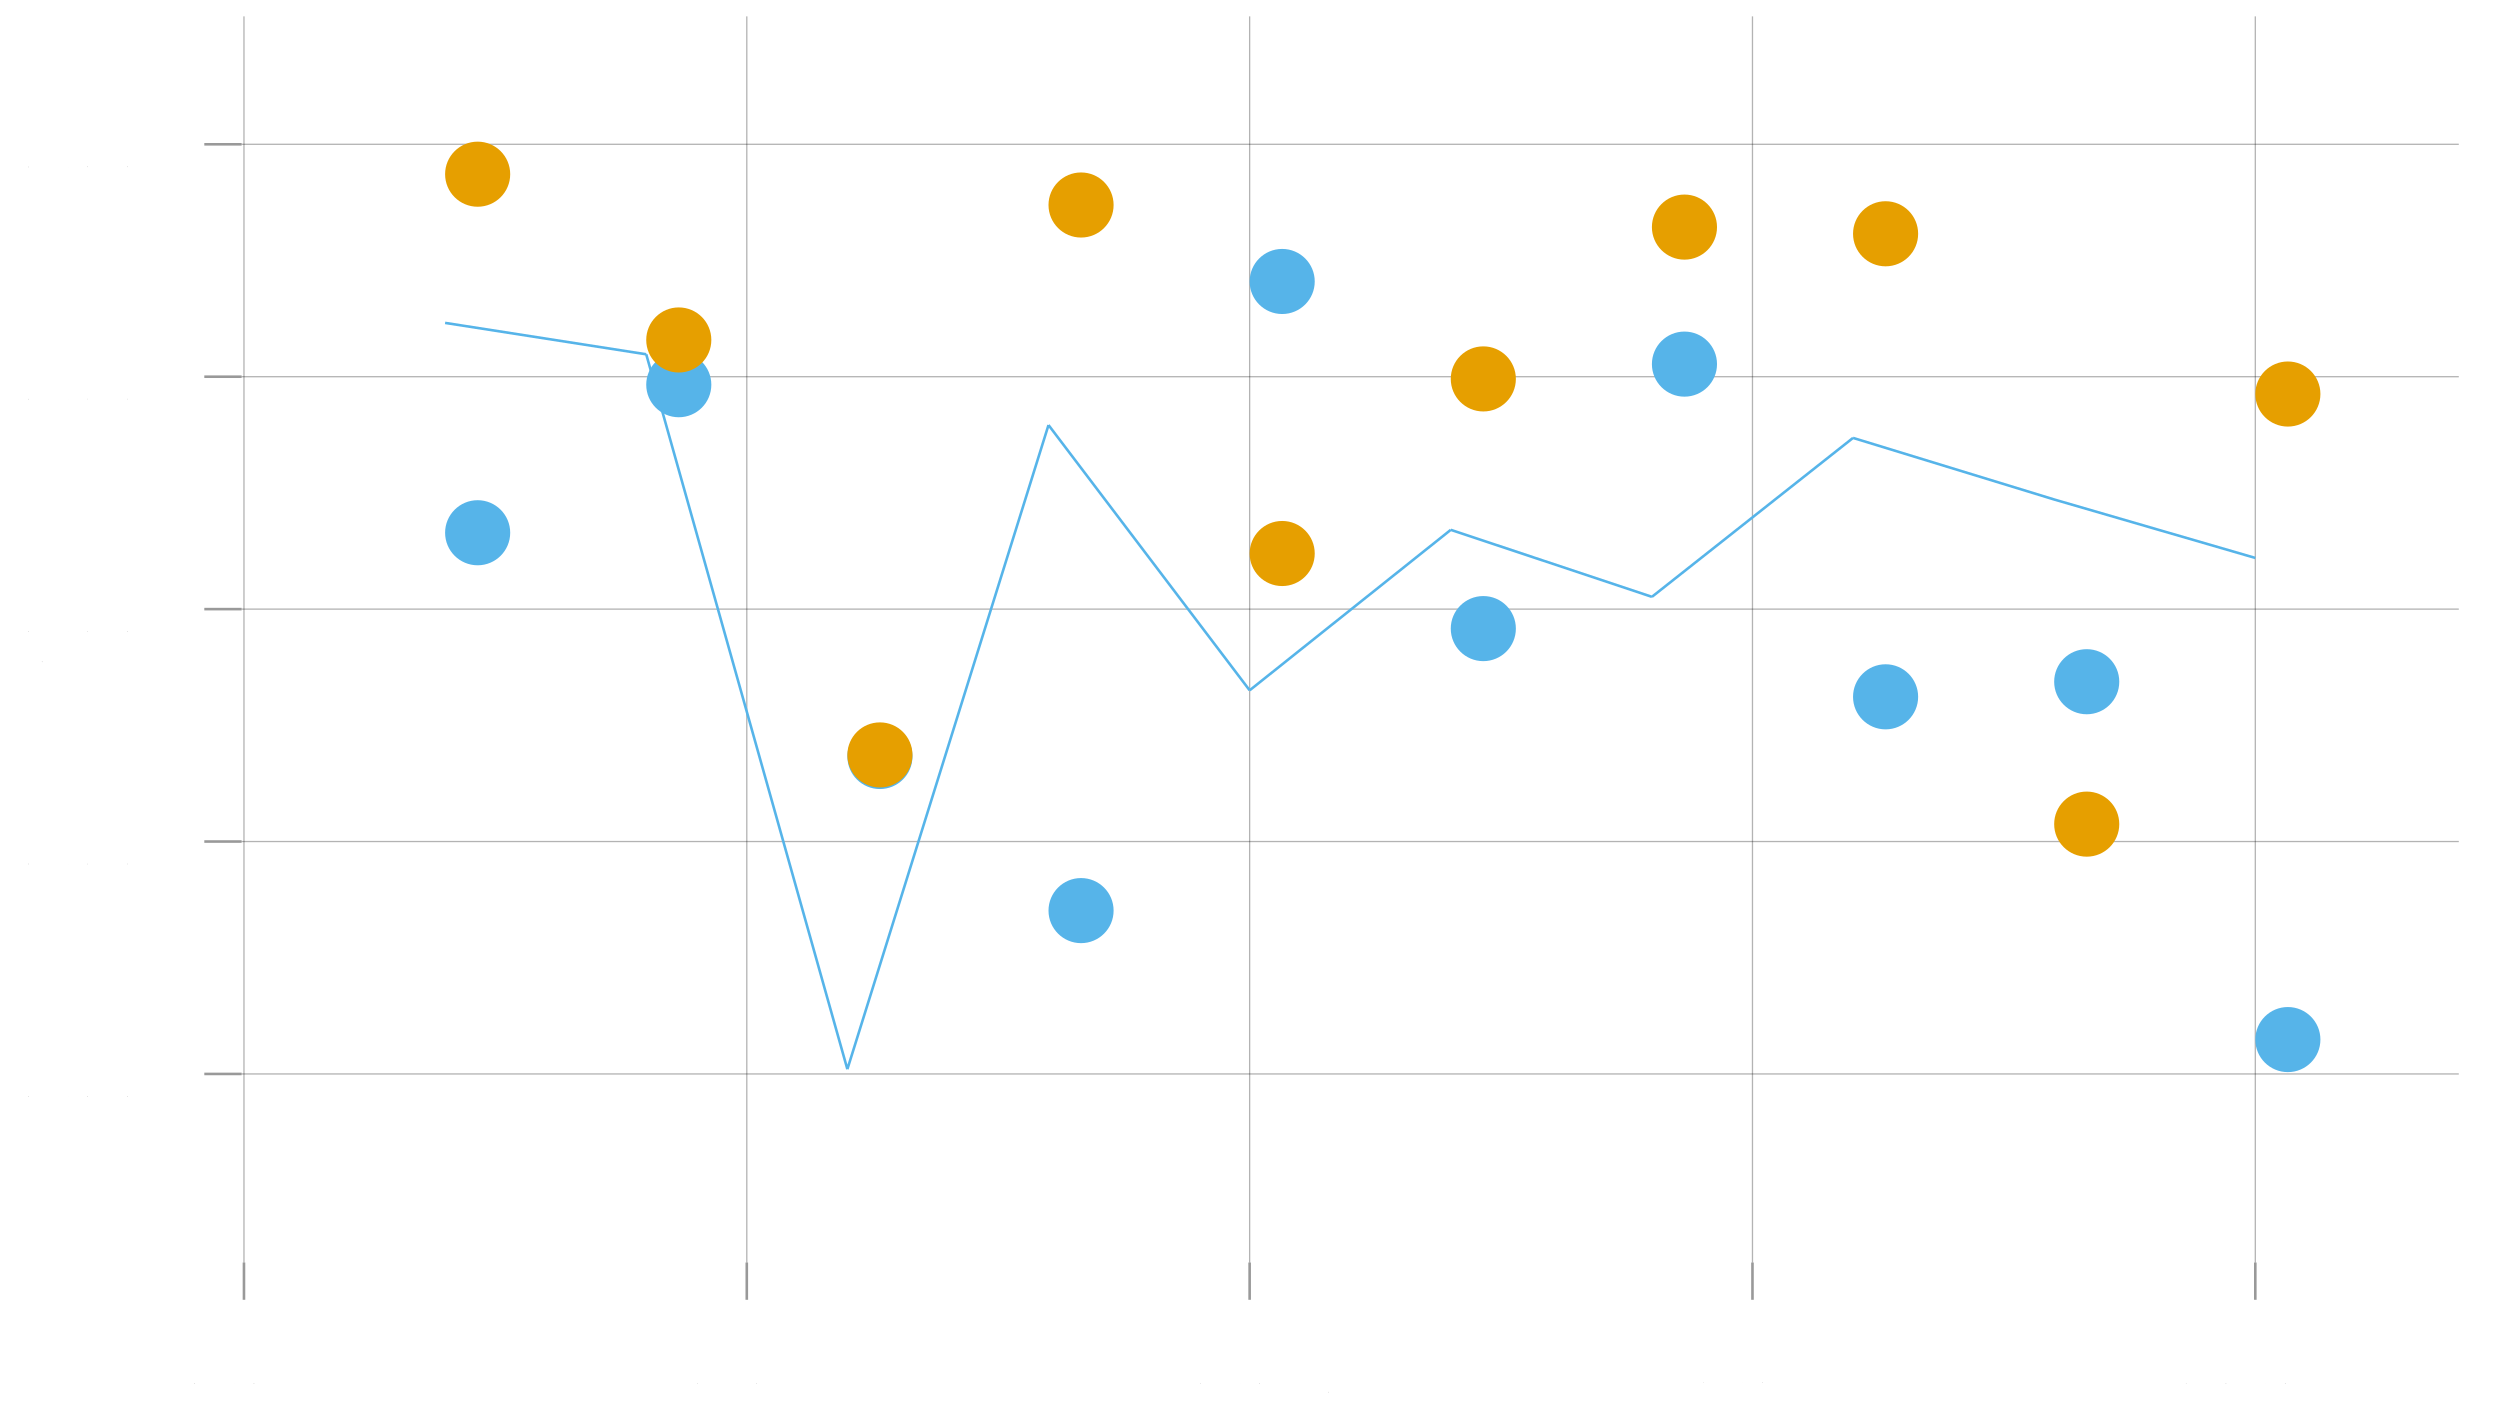
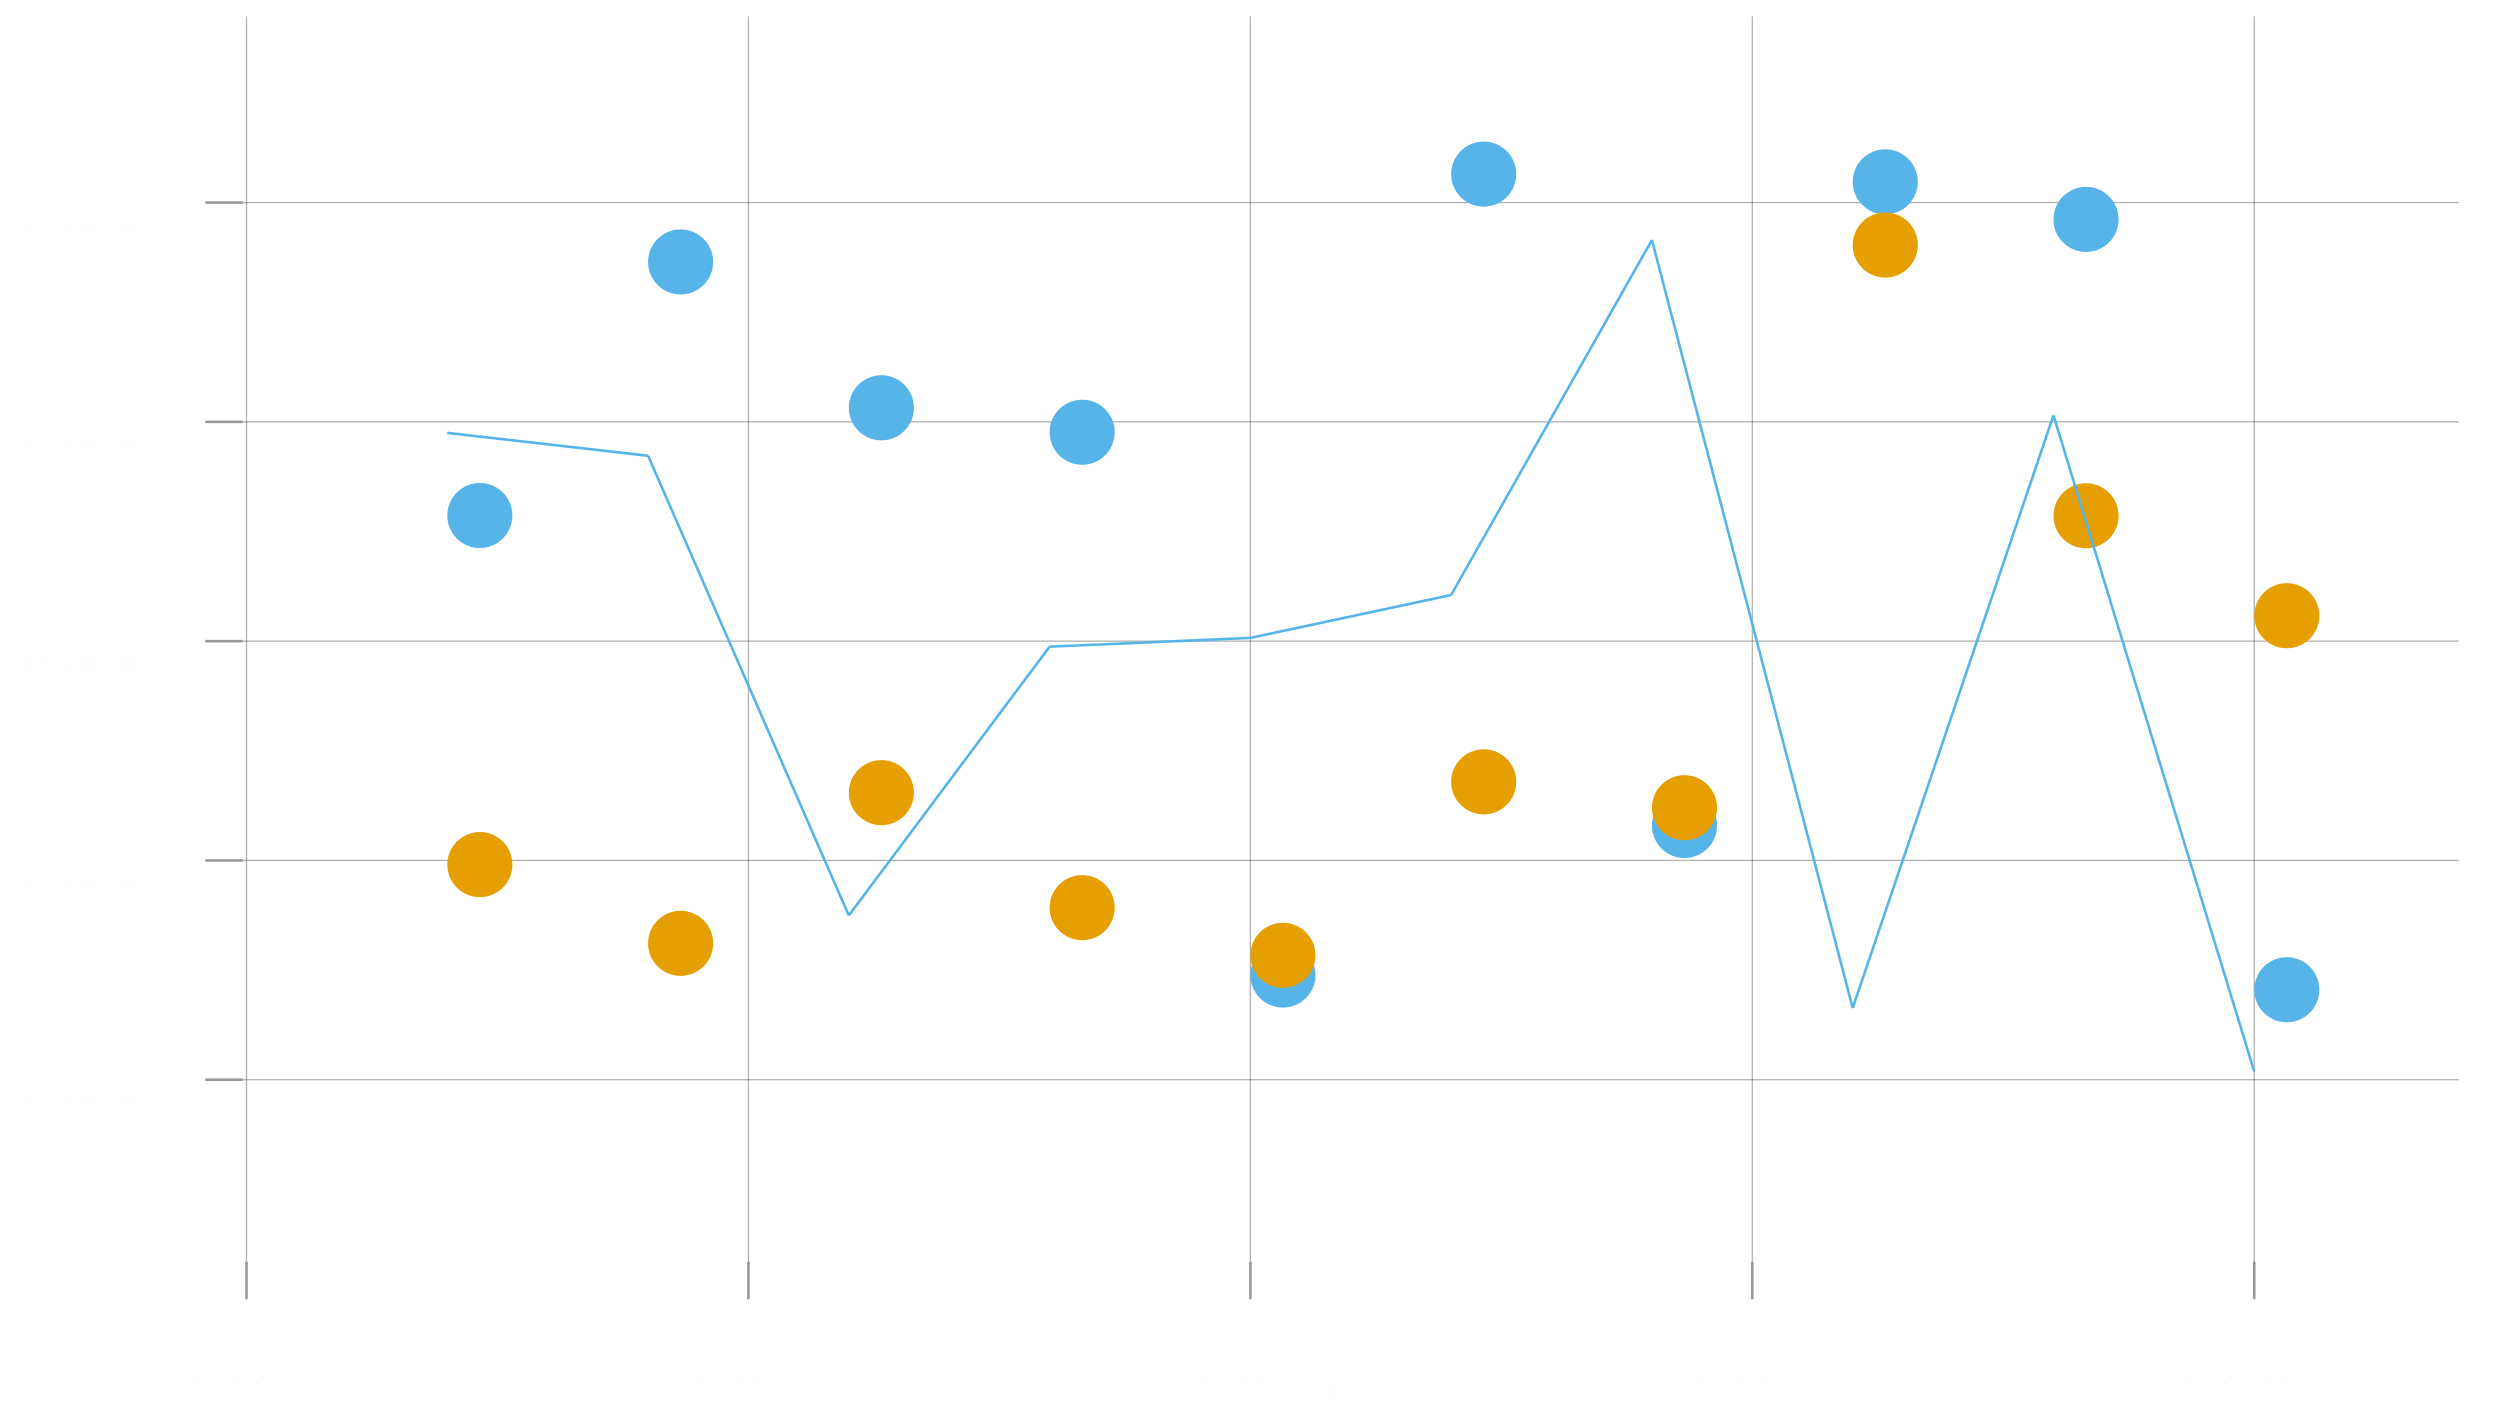
<svg xmlns="http://www.w3.org/2000/svg" xmlns:xlink="http://www.w3.org/1999/xlink" width="960pt" height="540pt" viewBox="0 0 960 540" version="1.1">
  <defs>
    <g>
      <symbol overflow="visible" id="glyph0-0">
        <path style="stroke:none;" d="M 0.016 0.047 L 0.016 -0.219 L 0.172 -0.219 L 0.172 0.047 Z M 0.031 0.031 L 0.156 0.031 L 0.156 -0.203 L 0.031 -0.203 Z M 0.031 0.031 " />
      </symbol>
      <symbol overflow="visible" id="glyph0-1">
        <path style="stroke:none;" d="M 0.094 -0.203 C 0.082 -0.203 0.07 -0.191 0.062 -0.172 C 0.051 -0.16 0.047 -0.141 0.047 -0.109 C 0.047 -0.078 0.051 -0.051 0.062 -0.031 C 0.07 -0.02 0.082 -0.016 0.094 -0.016 C 0.113 -0.016 0.125 -0.02 0.125 -0.031 C 0.133 -0.051 0.141 -0.078 0.141 -0.109 C 0.141 -0.141 0.133 -0.16 0.125 -0.172 C 0.125 -0.191 0.113 -0.203 0.094 -0.203 Z M 0.094 -0.234 C 0.125 -0.234 0.145 -0.223 0.156 -0.203 C 0.164 -0.18 0.172 -0.148 0.172 -0.109 C 0.172 -0.078 0.164 -0.051 0.156 -0.031 C 0.145 -0.008 0.125 0 0.094 0 C 0.07 0 0.051 -0.008 0.031 -0.031 C 0.02 -0.051 0.016 -0.078 0.016 -0.109 C 0.016 -0.148 0.02 -0.18 0.031 -0.203 C 0.051 -0.223 0.07 -0.234 0.094 -0.234 Z M 0.094 -0.234 " />
      </symbol>
      <symbol overflow="visible" id="glyph0-2">
        <path style="stroke:none;" d="M 0.031 -0.031 L 0.062 -0.031 L 0.062 0 L 0.031 0 Z M 0.031 -0.031 " />
      </symbol>
      <symbol overflow="visible" id="glyph0-3">
-         <path style="stroke:none;" d="M 0.062 -0.031 L 0.172 -0.031 L 0.172 0 L 0.031 0 L 0.031 -0.031 C 0.031 -0.039 0.039 -0.055 0.062 -0.078 C 0.082 -0.098 0.098 -0.109 0.109 -0.109 C 0.117 -0.117 0.125 -0.129 0.125 -0.141 C 0.133 -0.148 0.141 -0.16 0.141 -0.172 C 0.141 -0.18 0.133 -0.188 0.125 -0.188 C 0.113 -0.195 0.102 -0.203 0.094 -0.203 C 0.082 -0.203 0.07 -0.195 0.062 -0.188 C 0.051 -0.188 0.039 -0.188 0.031 -0.188 L 0.031 -0.219 C 0.039 -0.219 0.051 -0.219 0.062 -0.219 C 0.07 -0.227 0.082 -0.234 0.094 -0.234 C 0.113 -0.234 0.129 -0.223 0.141 -0.203 C 0.16 -0.191 0.172 -0.18 0.172 -0.172 C 0.172 -0.16 0.164 -0.148 0.156 -0.141 C 0.156 -0.129 0.148 -0.117 0.141 -0.109 C 0.141 -0.109 0.129 -0.098 0.109 -0.078 C 0.098 -0.066 0.082 -0.051 0.062 -0.031 Z M 0.062 -0.031 " />
+         <path style="stroke:none;" d="M 0.062 -0.031 L 0.172 -0.031 L 0.172 0 L 0.031 0 L 0.031 -0.031 C 0.031 -0.039 0.039 -0.055 0.062 -0.078 C 0.094 -0.098 0.109 -0.109 0.109 -0.109 C 0.117 -0.117 0.125 -0.129 0.125 -0.141 C 0.133 -0.148 0.141 -0.16 0.141 -0.172 C 0.141 -0.18 0.133 -0.188 0.125 -0.188 C 0.113 -0.195 0.102 -0.203 0.094 -0.203 C 0.082 -0.203 0.07 -0.195 0.062 -0.188 C 0.051 -0.188 0.039 -0.188 0.031 -0.188 L 0.031 -0.219 C 0.039 -0.219 0.051 -0.219 0.062 -0.219 C 0.07 -0.227 0.082 -0.234 0.094 -0.234 C 0.113 -0.234 0.129 -0.223 0.141 -0.203 C 0.16 -0.191 0.172 -0.18 0.172 -0.172 C 0.172 -0.16 0.164 -0.148 0.156 -0.141 C 0.156 -0.129 0.148 -0.117 0.141 -0.109 C 0.141 -0.109 0.129 -0.098 0.109 -0.078 C 0.098 -0.066 0.082 -0.051 0.062 -0.031 Z M 0.062 -0.031 " />
      </symbol>
      <symbol overflow="visible" id="glyph0-4">
        <path style="stroke:none;" d="M 0.031 -0.234 L 0.156 -0.234 L 0.156 -0.203 L 0.062 -0.203 L 0.062 -0.141 C 0.07 -0.148 0.082 -0.156 0.094 -0.156 C 0.113 -0.156 0.129 -0.145 0.141 -0.125 C 0.16 -0.113 0.172 -0.098 0.172 -0.078 C 0.172 -0.047 0.16 -0.023 0.141 -0.016 C 0.129 -0.004 0.109 0 0.078 0 C 0.066 0 0.055 0 0.047 0 C 0.035 0 0.031 0 0.031 0 L 0.031 -0.031 C 0.031 -0.031 0.035 -0.023 0.047 -0.016 C 0.055 -0.016 0.066 -0.016 0.078 -0.016 C 0.098 -0.016 0.113 -0.02 0.125 -0.031 C 0.133 -0.039 0.141 -0.055 0.141 -0.078 C 0.141 -0.086 0.133 -0.098 0.125 -0.109 C 0.113 -0.117 0.098 -0.125 0.078 -0.125 C 0.078 -0.125 0.07 -0.117 0.062 -0.109 C 0.051 -0.109 0.039 -0.109 0.031 -0.109 Z M 0.031 -0.234 " />
      </symbol>
      <symbol overflow="visible" id="glyph0-5">
        <path style="stroke:none;" d="M 0.031 -0.234 L 0.172 -0.234 L 0.172 -0.219 L 0.094 0 L 0.062 0 L 0.141 -0.203 L 0.031 -0.203 Z M 0.031 -0.234 " />
      </symbol>
      <symbol overflow="visible" id="glyph0-6">
        <path style="stroke:none;" d="M 0.031 -0.031 L 0.094 -0.031 L 0.094 -0.203 L 0.031 -0.188 L 0.031 -0.219 L 0.094 -0.234 L 0.125 -0.234 L 0.125 -0.031 L 0.172 -0.031 L 0.172 0 L 0.031 0 Z M 0.031 -0.031 " />
      </symbol>
      <symbol overflow="visible" id="glyph1-0">
        <path style="stroke:none;" d="M 0.016 0.062 L 0.016 -0.266 L 0.203 -0.266 L 0.203 0.062 Z M 0.047 0.047 L 0.188 0.047 L 0.188 -0.25 L 0.047 -0.25 Z M 0.047 0.047 " />
      </symbol>
      <symbol overflow="visible" id="glyph1-1">
        <path style="stroke:none;" d="M 0.203 -0.203 L 0.125 -0.109 L 0.203 0 L 0.172 0 L 0.109 -0.078 L 0.047 0 L 0.016 0 L 0.094 -0.109 L 0.016 -0.203 L 0.062 -0.203 L 0.109 -0.141 L 0.156 -0.203 Z M 0.203 -0.203 " />
      </symbol>
      <symbol overflow="visible" id="glyph2-0">
        <path style="stroke:none;" d="M -0.062 0.016 L 0.266 0.016 L 0.266 0.203 L -0.062 0.203 Z M -0.047 0.047 L -0.047 0.188 L 0.25 0.188 L 0.25 0.047 Z M -0.047 0.047 " />
      </symbol>
      <symbol overflow="visible" id="glyph2-1">
        <path style="stroke:none;" d="M -0.016 0.125 C -0.047 0.113 -0.062 0.102 -0.062 0.094 C -0.07 0.082 -0.078 0.07 -0.078 0.062 L -0.078 0.031 L -0.047 0.031 L -0.047 0.047 C -0.047 0.055 -0.039 0.062 -0.031 0.062 C -0.031 0.07 -0.023 0.082 -0.016 0.094 L 0 0.094 L 0.203 0.016 L 0.203 0.047 L 0.047 0.109 L 0.203 0.172 L 0.203 0.203 Z M -0.016 0.125 " />
      </symbol>
    </g>
  </defs>
  <g id="surface6">
    <rect x="0" y="0" width="960" height="540" style="fill:rgb(100%,100%,100%);fill-opacity:1;stroke:none;" />
    <g style="fill:rgb(0%,0%,0%);fill-opacity:1;">
-       <use xlink:href="#glyph0-1" x="74.66" y="531.324" />
+       <use xlink:href="#glyph0-1" x="75.527" y="531.305" />
    </g>
    <g style="fill:rgb(0%,0%,0%);fill-opacity:1;">
-       <use xlink:href="#glyph0-2" x="89.953" y="531.324" />
+       <use xlink:href="#glyph0-2" x="90.906" y="531.305" />
    </g>
    <g style="fill:rgb(0%,0%,0%);fill-opacity:1;">
-       <use xlink:href="#glyph0-1" x="97.414" y="531.324" />
+       <use xlink:href="#glyph0-1" x="98.41" y="531.305" />
    </g>
    <g style="fill:rgb(0%,0%,0%);fill-opacity:1;">
-       <use xlink:href="#glyph0-3" x="267.746" y="531.324" />
+       <use xlink:href="#glyph0-3" x="268.27" y="531.305" />
    </g>
    <g style="fill:rgb(0%,0%,0%);fill-opacity:1;">
-       <use xlink:href="#glyph0-2" x="283.043" y="531.324" />
+       <use xlink:href="#glyph0-2" x="283.652" y="531.305" />
    </g>
    <g style="fill:rgb(0%,0%,0%);fill-opacity:1;">
-       <use xlink:href="#glyph0-4" x="290.5" y="531.324" />
+       <use xlink:href="#glyph0-4" x="291.152" y="531.305" />
    </g>
    <g style="fill:rgb(0%,0%,0%);fill-opacity:1;">
-       <use xlink:href="#glyph0-4" x="460.836" y="531.324" />
+       <use xlink:href="#glyph0-4" x="461.012" y="531.305" />
    </g>
    <g style="fill:rgb(0%,0%,0%);fill-opacity:1;">
-       <use xlink:href="#glyph0-2" x="476.129" y="531.324" />
+       <use xlink:href="#glyph0-2" x="476.395" y="531.305" />
    </g>
    <g style="fill:rgb(0%,0%,0%);fill-opacity:1;">
-       <use xlink:href="#glyph0-1" x="483.59" y="531.324" />
+       <use xlink:href="#glyph0-1" x="483.895" y="531.305" />
    </g>
    <g style="fill:rgb(0%,0%,0%);fill-opacity:1;">
-       <use xlink:href="#glyph0-5" x="653.926" y="530.949" />
+       <use xlink:href="#glyph0-5" x="653.754" y="530.93" />
    </g>
    <g style="fill:rgb(0%,0%,0%);fill-opacity:1;">
-       <use xlink:href="#glyph0-2" x="669.219" y="530.949" />
+       <use xlink:href="#glyph0-2" x="669.137" y="530.93" />
    </g>
    <g style="fill:rgb(0%,0%,0%);fill-opacity:1;">
-       <use xlink:href="#glyph0-4" x="676.68" y="530.949" />
+       <use xlink:href="#glyph0-4" x="676.641" y="530.93" />
    </g>
    <g style="fill:rgb(0%,0%,0%);fill-opacity:1;">
-       <use xlink:href="#glyph0-6" x="839.367" y="531.324" />
+       <use xlink:href="#glyph0-6" x="838.809" y="531.305" />
    </g>
    <g style="fill:rgb(0%,0%,0%);fill-opacity:1;">
-       <use xlink:href="#glyph0-1" x="854.66" y="531.324" />
+       <use xlink:href="#glyph0-1" x="854.188" y="531.305" />
    </g>
    <g style="fill:rgb(0%,0%,0%);fill-opacity:1;">
-       <use xlink:href="#glyph0-2" x="869.953" y="531.324" />
+       <use xlink:href="#glyph0-2" x="869.57" y="531.305" />
    </g>
    <g style="fill:rgb(0%,0%,0%);fill-opacity:1;">
-       <use xlink:href="#glyph0-1" x="877.414" y="531.324" />
+       <use xlink:href="#glyph0-1" x="877.074" y="531.305" />
    </g>
    <g style="fill:rgb(0%,0%,0%);fill-opacity:1;">
-       <use xlink:href="#glyph0-1" x="10.789" y="421.152" />
+       <use xlink:href="#glyph0-1" x="10.793" y="423.422" />
    </g>
    <g style="fill:rgb(0%,0%,0%);fill-opacity:1;">
-       <use xlink:href="#glyph0-2" x="26.082" y="421.152" />
+       <use xlink:href="#glyph0-2" x="26.172" y="423.422" />
    </g>
    <g style="fill:rgb(0%,0%,0%);fill-opacity:1;">
-       <use xlink:href="#glyph0-1" x="33.543" y="421.152" />
+       <use xlink:href="#glyph0-1" x="33.676" y="423.422" />
    </g>
    <g style="fill:rgb(0%,0%,0%);fill-opacity:1;">
-       <use xlink:href="#glyph0-1" x="48.836" y="421.152" />
+       <use xlink:href="#glyph0-1" x="49.055" y="423.422" />
    </g>
    <g style="fill:rgb(0%,0%,0%);fill-opacity:1;">
-       <use xlink:href="#glyph0-1" x="10.789" y="331.906" />
+       <use xlink:href="#glyph0-1" x="10.793" y="339.215" />
    </g>
    <g style="fill:rgb(0%,0%,0%);fill-opacity:1;">
-       <use xlink:href="#glyph0-2" x="26.082" y="331.906" />
+       <use xlink:href="#glyph0-2" x="26.172" y="339.215" />
    </g>
    <g style="fill:rgb(0%,0%,0%);fill-opacity:1;">
-       <use xlink:href="#glyph0-3" x="33.543" y="331.906" />
+       <use xlink:href="#glyph0-3" x="33.676" y="339.215" />
    </g>
    <g style="fill:rgb(0%,0%,0%);fill-opacity:1;">
-       <use xlink:href="#glyph0-4" x="48.836" y="331.906" />
+       <use xlink:href="#glyph0-4" x="49.055" y="339.215" />
    </g>
    <g style="fill:rgb(0%,0%,0%);fill-opacity:1;">
-       <use xlink:href="#glyph0-1" x="10.789" y="242.66" />
+       <use xlink:href="#glyph0-1" x="10.793" y="255.008" />
    </g>
    <g style="fill:rgb(0%,0%,0%);fill-opacity:1;">
-       <use xlink:href="#glyph0-2" x="26.082" y="242.66" />
+       <use xlink:href="#glyph0-2" x="26.172" y="255.008" />
    </g>
    <g style="fill:rgb(0%,0%,0%);fill-opacity:1;">
-       <use xlink:href="#glyph0-4" x="33.543" y="242.66" />
+       <use xlink:href="#glyph0-4" x="33.676" y="255.008" />
    </g>
    <g style="fill:rgb(0%,0%,0%);fill-opacity:1;">
-       <use xlink:href="#glyph0-1" x="48.836" y="242.66" />
+       <use xlink:href="#glyph0-1" x="49.055" y="255.008" />
    </g>
    <g style="fill:rgb(0%,0%,0%);fill-opacity:1;">
-       <use xlink:href="#glyph0-1" x="10.789" y="153.414" />
+       <use xlink:href="#glyph0-1" x="10.793" y="170.801" />
    </g>
    <g style="fill:rgb(0%,0%,0%);fill-opacity:1;">
-       <use xlink:href="#glyph0-2" x="26.082" y="153.414" />
+       <use xlink:href="#glyph0-2" x="26.172" y="170.801" />
    </g>
    <g style="fill:rgb(0%,0%,0%);fill-opacity:1;">
-       <use xlink:href="#glyph0-5" x="33.543" y="153.414" />
+       <use xlink:href="#glyph0-5" x="33.676" y="170.801" />
    </g>
    <g style="fill:rgb(0%,0%,0%);fill-opacity:1;">
-       <use xlink:href="#glyph0-4" x="48.836" y="153.414" />
+       <use xlink:href="#glyph0-4" x="49.055" y="170.801" />
    </g>
    <g style="fill:rgb(0%,0%,0%);fill-opacity:1;">
-       <use xlink:href="#glyph0-6" x="10.789" y="64.168" />
+       <use xlink:href="#glyph0-6" x="10.793" y="86.594" />
    </g>
    <g style="fill:rgb(0%,0%,0%);fill-opacity:1;">
-       <use xlink:href="#glyph0-2" x="26.082" y="64.168" />
+       <use xlink:href="#glyph0-2" x="26.172" y="86.594" />
    </g>
    <g style="fill:rgb(0%,0%,0%);fill-opacity:1;">
-       <use xlink:href="#glyph0-1" x="33.543" y="64.168" />
+       <use xlink:href="#glyph0-1" x="33.676" y="86.594" />
    </g>
    <g style="fill:rgb(0%,0%,0%);fill-opacity:1;">
-       <use xlink:href="#glyph0-1" x="48.836" y="64.168" />
+       <use xlink:href="#glyph0-1" x="49.055" y="86.594" />
    </g>
    <g style="fill:rgb(0%,0%,0%);fill-opacity:1;">
-       <use xlink:href="#glyph1-1" x="509.973" y="534.715" />
+       <use xlink:href="#glyph1-1" x="510.141" y="534.715" />
    </g>
    <g style="fill:rgb(0%,0%,0%);fill-opacity:1;">
-       <use xlink:href="#glyph2-1" x="16.156" y="254.043" />
+       <use xlink:href="#glyph2-1" x="16.191" y="253.949" />
    </g>
-     <path style="fill:none;stroke-width:0.5;stroke-linecap:butt;stroke-linejoin:miter;stroke:rgb(0%,0%,0%);stroke-opacity:0.3;stroke-miterlimit:10;" d="M 93.684 484.809 L 93.684 6.285 " />
-     <path style="fill:none;stroke-width:0.5;stroke-linecap:butt;stroke-linejoin:miter;stroke:rgb(0%,0%,0%);stroke-opacity:0.3;stroke-miterlimit:10;" d="M 286.77 484.809 L 286.77 6.285 " />
-     <path style="fill:none;stroke-width:0.5;stroke-linecap:butt;stroke-linejoin:miter;stroke:rgb(0%,0%,0%);stroke-opacity:0.3;stroke-miterlimit:10;" d="M 479.859 484.809 L 479.859 6.285 " />
-     <path style="fill:none;stroke-width:0.5;stroke-linecap:butt;stroke-linejoin:miter;stroke:rgb(0%,0%,0%);stroke-opacity:0.3;stroke-miterlimit:10;" d="M 672.949 484.809 L 672.949 6.285 " />
-     <path style="fill:none;stroke-width:0.5;stroke-linecap:butt;stroke-linejoin:miter;stroke:rgb(0%,0%,0%);stroke-opacity:0.3;stroke-miterlimit:10;" d="M 866.039 484.809 L 866.039 6.285 " />
-     <path style="fill:none;stroke-width:0.5;stroke-linecap:butt;stroke-linejoin:miter;stroke:rgb(0%,0%,0%);stroke-opacity:0.3;stroke-miterlimit:10;" d="M 92.777 412.395 L 944.176 412.395 " />
-     <path style="fill:none;stroke-width:0.5;stroke-linecap:butt;stroke-linejoin:miter;stroke:rgb(0%,0%,0%);stroke-opacity:0.3;stroke-miterlimit:10;" d="M 92.777 323.148 L 944.176 323.148 " />
-     <path style="fill:none;stroke-width:0.5;stroke-linecap:butt;stroke-linejoin:miter;stroke:rgb(0%,0%,0%);stroke-opacity:0.3;stroke-miterlimit:10;" d="M 92.777 233.902 L 944.176 233.902 " />
-     <path style="fill:none;stroke-width:0.5;stroke-linecap:butt;stroke-linejoin:miter;stroke:rgb(0%,0%,0%);stroke-opacity:0.3;stroke-miterlimit:10;" d="M 92.777 144.656 L 944.176 144.656 " />
-     <path style="fill:none;stroke-width:0.5;stroke-linecap:butt;stroke-linejoin:miter;stroke:rgb(0%,0%,0%);stroke-opacity:0.3;stroke-miterlimit:10;" d="M 92.777 55.41 L 944.176 55.41 " />
-     <path style="fill:none;stroke-width:1;stroke-linecap:butt;stroke-linejoin:miter;stroke:rgb(0%,0%,0%);stroke-opacity:0.4;stroke-miterlimit:10;" d="M 93.684 499.121 L 93.684 484.809 " />
-     <path style="fill:none;stroke-width:1;stroke-linecap:butt;stroke-linejoin:miter;stroke:rgb(0%,0%,0%);stroke-opacity:0.4;stroke-miterlimit:10;" d="M 286.77 499.121 L 286.77 484.809 " />
-     <path style="fill:none;stroke-width:1;stroke-linecap:butt;stroke-linejoin:miter;stroke:rgb(0%,0%,0%);stroke-opacity:0.4;stroke-miterlimit:10;" d="M 479.859 499.121 L 479.859 484.809 " />
-     <path style="fill:none;stroke-width:1;stroke-linecap:butt;stroke-linejoin:miter;stroke:rgb(0%,0%,0%);stroke-opacity:0.4;stroke-miterlimit:10;" d="M 672.949 499.121 L 672.949 484.809 " />
-     <path style="fill:none;stroke-width:1;stroke-linecap:butt;stroke-linejoin:miter;stroke:rgb(0%,0%,0%);stroke-opacity:0.4;stroke-miterlimit:10;" d="M 866.039 499.121 L 866.039 484.809 " />
-     <path style="fill:none;stroke-width:1;stroke-linecap:butt;stroke-linejoin:miter;stroke:rgb(0%,0%,0%);stroke-opacity:0.4;stroke-miterlimit:10;" d="M 78.453 412.395 L 92.777 412.395 " />
-     <path style="fill:none;stroke-width:1;stroke-linecap:butt;stroke-linejoin:miter;stroke:rgb(0%,0%,0%);stroke-opacity:0.4;stroke-miterlimit:10;" d="M 78.453 323.148 L 92.777 323.148 " />
-     <path style="fill:none;stroke-width:1;stroke-linecap:butt;stroke-linejoin:miter;stroke:rgb(0%,0%,0%);stroke-opacity:0.4;stroke-miterlimit:10;" d="M 78.453 233.902 L 92.777 233.902 " />
-     <path style="fill:none;stroke-width:1;stroke-linecap:butt;stroke-linejoin:miter;stroke:rgb(0%,0%,0%);stroke-opacity:0.4;stroke-miterlimit:10;" d="M 78.453 144.656 L 92.777 144.656 " />
-     <path style="fill:none;stroke-width:1;stroke-linecap:butt;stroke-linejoin:miter;stroke:rgb(0%,0%,0%);stroke-opacity:0.4;stroke-miterlimit:10;" d="M 78.453 55.41 L 92.777 55.41 " />
-     <path style=" stroke:none;fill-rule:nonzero;fill:rgb(33.725%,70.588%,91.373%);fill-opacity:1;" d="M 195.918 204.574 C 195.918 211.477 190.32 217.074 183.418 217.074 C 176.516 217.074 170.918 211.477 170.918 204.574 C 170.918 197.672 176.516 192.074 183.418 192.074 C 190.32 192.074 195.918 197.672 195.918 204.574 " />
-     <path style=" stroke:none;fill-rule:nonzero;fill:rgb(33.725%,70.588%,91.373%);fill-opacity:1;" d="M 273.152 147.727 C 273.152 154.633 267.559 160.227 260.652 160.227 C 253.75 160.227 248.152 154.633 248.152 147.727 C 248.152 140.824 253.75 135.227 260.652 135.227 C 267.559 135.227 273.152 140.824 273.152 147.727 " />
-     <path style=" stroke:none;fill-rule:nonzero;fill:rgb(33.725%,70.588%,91.373%);fill-opacity:1;" d="M 350.391 290.496 C 350.391 297.398 344.793 302.996 337.891 302.996 C 330.984 302.996 325.391 297.398 325.391 290.496 C 325.391 283.594 330.984 277.996 337.891 277.996 C 344.793 277.996 350.391 283.594 350.391 290.496 " />
-     <path style=" stroke:none;fill-rule:nonzero;fill:rgb(33.725%,70.588%,91.373%);fill-opacity:1;" d="M 427.625 349.672 C 427.625 356.578 422.027 362.172 415.125 362.172 C 408.223 362.172 402.625 356.578 402.625 349.672 C 402.625 342.77 408.223 337.172 415.125 337.172 C 422.027 337.172 427.625 342.77 427.625 349.672 " />
-     <path style=" stroke:none;fill-rule:nonzero;fill:rgb(33.725%,70.588%,91.373%);fill-opacity:1;" d="M 504.859 108.086 C 504.859 114.988 499.262 120.586 492.359 120.586 C 485.457 120.586 479.859 114.988 479.859 108.086 C 479.859 101.184 485.457 95.586 492.359 95.586 C 499.262 95.586 504.859 101.184 504.859 108.086 " />
-     <path style=" stroke:none;fill-rule:nonzero;fill:rgb(33.725%,70.588%,91.373%);fill-opacity:1;" d="M 582.094 241.383 C 582.094 248.285 576.5 253.883 569.594 253.883 C 562.691 253.883 557.094 248.285 557.094 241.383 C 557.094 234.477 562.691 228.883 569.594 228.883 C 576.5 228.883 582.094 234.477 582.094 241.383 " />
-     <path style=" stroke:none;fill-rule:nonzero;fill:rgb(33.725%,70.588%,91.373%);fill-opacity:1;" d="M 659.332 139.82 C 659.332 146.723 653.734 152.32 646.832 152.32 C 639.926 152.32 634.332 146.723 634.332 139.82 C 634.332 132.918 639.926 127.32 646.832 127.32 C 653.734 127.32 659.332 132.918 659.332 139.82 " />
-     <path style=" stroke:none;fill-rule:nonzero;fill:rgb(33.725%,70.588%,91.373%);fill-opacity:1;" d="M 736.566 267.578 C 736.566 274.484 730.969 280.078 724.066 280.078 C 717.164 280.078 711.566 274.484 711.566 267.578 C 711.566 260.676 717.164 255.078 724.066 255.078 C 730.969 255.078 736.566 260.676 736.566 267.578 " />
-     <path style=" stroke:none;fill-rule:nonzero;fill:rgb(33.725%,70.588%,91.373%);fill-opacity:1;" d="M 813.801 261.781 C 813.801 268.684 808.207 274.281 801.301 274.281 C 794.398 274.281 788.801 268.684 788.801 261.781 C 788.801 254.875 794.398 249.281 801.301 249.281 C 808.207 249.281 813.801 254.875 813.801 261.781 " />
-     <path style=" stroke:none;fill-rule:nonzero;fill:rgb(33.725%,70.588%,91.373%);fill-opacity:1;" d="M 891.039 399.199 C 891.039 406.102 885.441 411.699 878.539 411.699 C 871.633 411.699 866.039 406.102 866.039 399.199 C 866.039 392.297 871.633 386.699 878.539 386.699 C 885.441 386.699 891.039 392.297 891.039 399.199 " />
-     <path style=" stroke:none;fill-rule:nonzero;fill:rgb(90.196%,62.353%,0%);fill-opacity:1;" d="M 195.918 66.891 C 195.918 73.797 190.32 79.391 183.418 79.391 C 176.516 79.391 170.918 73.797 170.918 66.891 C 170.918 59.988 176.516 54.391 183.418 54.391 C 190.32 54.391 195.918 59.988 195.918 66.891 " />
-     <path style=" stroke:none;fill-rule:nonzero;fill:rgb(90.196%,62.353%,0%);fill-opacity:1;" d="M 273.152 130.547 C 273.152 137.449 267.559 143.047 260.652 143.047 C 253.75 143.047 248.152 137.449 248.152 130.547 C 248.152 123.645 253.75 118.047 260.652 118.047 C 267.559 118.047 273.152 123.645 273.152 130.547 " />
-     <path style=" stroke:none;fill-rule:nonzero;fill:rgb(90.196%,62.353%,0%);fill-opacity:1;" d="M 350.391 289.895 C 350.391 296.797 344.793 302.395 337.891 302.395 C 330.984 302.395 325.391 296.797 325.391 289.895 C 325.391 282.992 330.984 277.395 337.891 277.395 C 344.793 277.395 350.391 282.992 350.391 289.895 " />
-     <path style=" stroke:none;fill-rule:nonzero;fill:rgb(90.196%,62.353%,0%);fill-opacity:1;" d="M 427.625 78.723 C 427.625 85.629 422.027 91.223 415.125 91.223 C 408.223 91.223 402.625 85.629 402.625 78.723 C 402.625 71.82 408.223 66.223 415.125 66.223 C 422.027 66.223 427.625 71.82 427.625 78.723 " />
-     <path style=" stroke:none;fill-rule:nonzero;fill:rgb(90.196%,62.353%,0%);fill-opacity:1;" d="M 504.859 212.547 C 504.859 219.453 499.262 225.047 492.359 225.047 C 485.457 225.047 479.859 219.453 479.859 212.547 C 479.859 205.645 485.457 200.047 492.359 200.047 C 499.262 200.047 504.859 205.645 504.859 212.547 " />
-     <path style=" stroke:none;fill-rule:nonzero;fill:rgb(90.196%,62.353%,0%);fill-opacity:1;" d="M 582.094 145.504 C 582.094 152.406 576.5 158.004 569.594 158.004 C 562.691 158.004 557.094 152.406 557.094 145.504 C 557.094 138.598 562.691 133.004 569.594 133.004 C 576.5 133.004 582.094 138.598 582.094 145.504 " />
-     <path style=" stroke:none;fill-rule:nonzero;fill:rgb(90.196%,62.353%,0%);fill-opacity:1;" d="M 659.332 87.207 C 659.332 94.109 653.734 99.707 646.832 99.707 C 639.926 99.707 634.332 94.109 634.332 87.207 C 634.332 80.301 639.926 74.707 646.832 74.707 C 653.734 74.707 659.332 80.301 659.332 87.207 " />
-     <path style=" stroke:none;fill-rule:nonzero;fill:rgb(90.196%,62.353%,0%);fill-opacity:1;" d="M 736.566 89.77 C 736.566 96.672 730.969 102.27 724.066 102.27 C 717.164 102.27 711.566 96.672 711.566 89.77 C 711.566 82.863 717.164 77.27 724.066 77.27 C 730.969 77.27 736.566 82.863 736.566 89.77 " />
-     <path style=" stroke:none;fill-rule:nonzero;fill:rgb(90.196%,62.353%,0%);fill-opacity:1;" d="M 813.801 316.465 C 813.801 323.367 808.207 328.965 801.301 328.965 C 794.398 328.965 788.801 323.367 788.801 316.465 C 788.801 309.559 794.398 303.965 801.301 303.965 C 808.207 303.965 813.801 309.559 813.801 316.465 " />
-     <path style=" stroke:none;fill-rule:nonzero;fill:rgb(90.196%,62.353%,0%);fill-opacity:1;" d="M 891.039 151.309 C 891.039 158.211 885.441 163.809 878.539 163.809 C 871.633 163.809 866.039 158.211 866.039 151.309 C 866.039 144.402 871.633 138.809 878.539 138.809 C 885.441 138.809 891.039 144.402 891.039 151.309 " />
-     <path style="fill:none;stroke-width:1;stroke-linecap:butt;stroke-linejoin:miter;stroke:rgb(33.725%,70.588%,91.373%);stroke-opacity:1;stroke-miterlimit:10;" d="M 170.918 123.992 L 248.152 136.051 M 248.152 136.051 L 325.391 410.574 M 325.391 410.574 L 402.625 163.215 M 402.625 163.215 L 479.859 265.082 M 479.859 265.082 L 557.094 203.457 M 557.094 203.457 L 634.332 229.188 M 634.332 229.188 L 711.566 168.156 M 711.566 168.156 L 788.801 191.805 M 788.801 191.805 L 866.039 214.254 M 866.039 214.254 " />
+     <path style="fill:none;stroke-width:0.5;stroke-linecap:butt;stroke-linejoin:miter;stroke:rgb(0%,0%,0%);stroke-opacity:0.3;stroke-miterlimit:10;" d="M 94.66 484.523 L 94.66 6.285 " />
+     <path style="fill:none;stroke-width:0.5;stroke-linecap:butt;stroke-linejoin:miter;stroke:rgb(0%,0%,0%);stroke-opacity:0.3;stroke-miterlimit:10;" d="M 287.402 484.523 L 287.402 6.285 " />
+     <path style="fill:none;stroke-width:0.5;stroke-linecap:butt;stroke-linejoin:miter;stroke:rgb(0%,0%,0%);stroke-opacity:0.3;stroke-miterlimit:10;" d="M 480.145 484.523 L 480.145 6.285 " />
+     <path style="fill:none;stroke-width:0.5;stroke-linecap:butt;stroke-linejoin:miter;stroke:rgb(0%,0%,0%);stroke-opacity:0.3;stroke-miterlimit:10;" d="M 672.887 484.523 L 672.887 6.285 " />
+     <path style="fill:none;stroke-width:0.5;stroke-linecap:butt;stroke-linejoin:miter;stroke:rgb(0%,0%,0%);stroke-opacity:0.3;stroke-miterlimit:10;" d="M 865.633 484.523 L 865.633 6.285 " />
+     <path style="fill:none;stroke-width:0.5;stroke-linecap:butt;stroke-linejoin:miter;stroke:rgb(0%,0%,0%);stroke-opacity:0.3;stroke-miterlimit:10;" d="M 93.246 414.613 L 944.141 414.613 " />
+     <path style="fill:none;stroke-width:0.5;stroke-linecap:butt;stroke-linejoin:miter;stroke:rgb(0%,0%,0%);stroke-opacity:0.3;stroke-miterlimit:10;" d="M 93.246 330.406 L 944.141 330.406 " />
+     <path style="fill:none;stroke-width:0.5;stroke-linecap:butt;stroke-linejoin:miter;stroke:rgb(0%,0%,0%);stroke-opacity:0.3;stroke-miterlimit:10;" d="M 93.246 246.199 L 944.141 246.199 " />
+     <path style="fill:none;stroke-width:0.5;stroke-linecap:butt;stroke-linejoin:miter;stroke:rgb(0%,0%,0%);stroke-opacity:0.3;stroke-miterlimit:10;" d="M 93.246 161.992 L 944.141 161.992 " />
+     <path style="fill:none;stroke-width:0.5;stroke-linecap:butt;stroke-linejoin:miter;stroke:rgb(0%,0%,0%);stroke-opacity:0.3;stroke-miterlimit:10;" d="M 93.246 77.785 L 944.141 77.785 " />
+     <path style="fill:none;stroke-width:1;stroke-linecap:butt;stroke-linejoin:miter;stroke:rgb(0%,0%,0%);stroke-opacity:0.4;stroke-miterlimit:10;" d="M 94.66 498.918 L 94.66 484.523 " />
+     <path style="fill:none;stroke-width:1;stroke-linecap:butt;stroke-linejoin:miter;stroke:rgb(0%,0%,0%);stroke-opacity:0.4;stroke-miterlimit:10;" d="M 287.402 498.918 L 287.402 484.523 " />
+     <path style="fill:none;stroke-width:1;stroke-linecap:butt;stroke-linejoin:miter;stroke:rgb(0%,0%,0%);stroke-opacity:0.4;stroke-miterlimit:10;" d="M 480.145 498.918 L 480.145 484.523 " />
+     <path style="fill:none;stroke-width:1;stroke-linecap:butt;stroke-linejoin:miter;stroke:rgb(0%,0%,0%);stroke-opacity:0.4;stroke-miterlimit:10;" d="M 672.887 498.918 L 672.887 484.523 " />
+     <path style="fill:none;stroke-width:1;stroke-linecap:butt;stroke-linejoin:miter;stroke:rgb(0%,0%,0%);stroke-opacity:0.4;stroke-miterlimit:10;" d="M 865.633 498.918 L 865.633 484.523 " />
+     <path style="fill:none;stroke-width:1;stroke-linecap:butt;stroke-linejoin:miter;stroke:rgb(0%,0%,0%);stroke-opacity:0.4;stroke-miterlimit:10;" d="M 78.84 414.613 L 93.246 414.613 " />
+     <path style="fill:none;stroke-width:1;stroke-linecap:butt;stroke-linejoin:miter;stroke:rgb(0%,0%,0%);stroke-opacity:0.4;stroke-miterlimit:10;" d="M 78.84 330.406 L 93.246 330.406 " />
+     <path style="fill:none;stroke-width:1;stroke-linecap:butt;stroke-linejoin:miter;stroke:rgb(0%,0%,0%);stroke-opacity:0.4;stroke-miterlimit:10;" d="M 78.84 246.199 L 93.246 246.199 " />
+     <path style="fill:none;stroke-width:1;stroke-linecap:butt;stroke-linejoin:miter;stroke:rgb(0%,0%,0%);stroke-opacity:0.4;stroke-miterlimit:10;" d="M 78.84 161.992 L 93.246 161.992 " />
+     <path style="fill:none;stroke-width:1;stroke-linecap:butt;stroke-linejoin:miter;stroke:rgb(0%,0%,0%);stroke-opacity:0.4;stroke-miterlimit:10;" d="M 78.84 77.785 L 93.246 77.785 " />
+     <path style=" stroke:none;fill-rule:nonzero;fill:rgb(33.725%,70.588%,91.373%);fill-opacity:1;" d="M 196.758 197.965 C 196.758 204.871 191.16 210.465 184.258 210.465 C 177.352 210.465 171.758 204.871 171.758 197.965 C 171.758 191.062 177.352 185.465 184.258 185.465 C 191.16 185.465 196.758 191.062 196.758 197.965 " />
+     <path style=" stroke:none;fill-rule:nonzero;fill:rgb(33.725%,70.588%,91.373%);fill-opacity:1;" d="M 273.855 100.582 C 273.855 107.484 268.258 113.082 261.355 113.082 C 254.449 113.082 248.855 107.484 248.855 100.582 C 248.855 93.68 254.449 88.082 261.355 88.082 C 268.258 88.082 273.855 93.68 273.855 100.582 " />
+     <path style=" stroke:none;fill-rule:nonzero;fill:rgb(33.725%,70.588%,91.373%);fill-opacity:1;" d="M 350.949 156.598 C 350.949 163.5 345.355 169.098 338.449 169.098 C 331.547 169.098 325.949 163.5 325.949 156.598 C 325.949 149.695 331.547 144.098 338.449 144.098 C 345.355 144.098 350.949 149.695 350.949 156.598 " />
+     <path style=" stroke:none;fill-rule:nonzero;fill:rgb(33.725%,70.588%,91.373%);fill-opacity:1;" d="M 428.047 165.988 C 428.047 172.891 422.453 178.488 415.547 178.488 C 408.645 178.488 403.047 172.891 403.047 165.988 C 403.047 159.082 408.645 153.488 415.547 153.488 C 422.453 153.488 428.047 159.082 428.047 165.988 " />
+     <path style=" stroke:none;fill-rule:nonzero;fill:rgb(33.725%,70.588%,91.373%);fill-opacity:1;" d="M 505.145 374.41 C 505.145 381.316 499.547 386.91 492.645 386.91 C 485.742 386.91 480.145 381.316 480.145 374.41 C 480.145 367.508 485.742 361.91 492.645 361.91 C 499.547 361.91 505.145 367.508 505.145 374.41 " />
+     <path style=" stroke:none;fill-rule:nonzero;fill:rgb(33.725%,70.588%,91.373%);fill-opacity:1;" d="M 582.242 66.848 C 582.242 73.754 576.645 79.348 569.742 79.348 C 562.84 79.348 557.242 73.754 557.242 66.848 C 557.242 59.945 562.84 54.348 569.742 54.348 C 576.645 54.348 582.242 59.945 582.242 66.848 " />
+     <path style=" stroke:none;fill-rule:nonzero;fill:rgb(33.725%,70.588%,91.373%);fill-opacity:1;" d="M 659.34 316.988 C 659.34 323.891 653.742 329.488 646.84 329.488 C 639.938 329.488 634.34 323.891 634.34 316.988 C 634.34 310.086 639.938 304.488 646.84 304.488 C 653.742 304.488 659.34 310.086 659.34 316.988 " />
+     <path style=" stroke:none;fill-rule:nonzero;fill:rgb(33.725%,70.588%,91.373%);fill-opacity:1;" d="M 736.438 69.836 C 736.438 76.738 730.84 82.336 723.938 82.336 C 717.031 82.336 711.438 76.738 711.438 69.836 C 711.438 62.93 717.031 57.336 723.938 57.336 C 730.84 57.336 736.438 62.93 736.438 69.836 " />
+     <path style=" stroke:none;fill-rule:nonzero;fill:rgb(33.725%,70.588%,91.373%);fill-opacity:1;" d="M 813.535 84.246 C 813.535 91.148 807.938 96.746 801.035 96.746 C 794.129 96.746 788.535 91.148 788.535 84.246 C 788.535 77.344 794.129 71.746 801.035 71.746 C 807.938 71.746 813.535 77.344 813.535 84.246 " />
+     <path style=" stroke:none;fill-rule:nonzero;fill:rgb(33.725%,70.588%,91.373%);fill-opacity:1;" d="M 890.633 380.062 C 890.633 386.969 885.035 392.562 878.133 392.562 C 871.227 392.562 865.633 386.969 865.633 380.062 C 865.633 373.16 871.227 367.562 878.133 367.562 C 885.035 367.562 890.633 373.16 890.633 380.062 " />
+     <path style=" stroke:none;fill-rule:nonzero;fill:rgb(90.196%,62.353%,0%);fill-opacity:1;" d="M 196.758 332.004 C 196.758 338.91 191.16 344.504 184.258 344.504 C 177.352 344.504 171.758 338.91 171.758 332.004 C 171.758 325.102 177.352 319.504 184.258 319.504 C 191.16 319.504 196.758 325.102 196.758 332.004 " />
+     <path style=" stroke:none;fill-rule:nonzero;fill:rgb(90.196%,62.353%,0%);fill-opacity:1;" d="M 273.855 362.234 C 273.855 369.137 268.258 374.734 261.355 374.734 C 254.449 374.734 248.855 369.137 248.855 362.234 C 248.855 355.332 254.449 349.734 261.355 349.734 C 268.258 349.734 273.855 355.332 273.855 362.234 " />
+     <path style=" stroke:none;fill-rule:nonzero;fill:rgb(90.196%,62.353%,0%);fill-opacity:1;" d="M 350.949 304.375 C 350.949 311.281 345.355 316.875 338.449 316.875 C 331.547 316.875 325.949 311.281 325.949 304.375 C 325.949 297.473 331.547 291.875 338.449 291.875 C 345.355 291.875 350.949 297.473 350.949 304.375 " />
+     <path style=" stroke:none;fill-rule:nonzero;fill:rgb(90.196%,62.353%,0%);fill-opacity:1;" d="M 428.047 348.543 C 428.047 355.445 422.453 361.043 415.547 361.043 C 408.645 361.043 403.047 355.445 403.047 348.543 C 403.047 341.641 408.645 336.043 415.547 336.043 C 422.453 336.043 428.047 341.641 428.047 348.543 " />
+     <path style=" stroke:none;fill-rule:nonzero;fill:rgb(90.196%,62.353%,0%);fill-opacity:1;" d="M 505.145 366.832 C 505.145 373.734 499.547 379.332 492.645 379.332 C 485.742 379.332 480.145 373.734 480.145 366.832 C 480.145 359.93 485.742 354.332 492.645 354.332 C 499.547 354.332 505.145 359.93 505.145 366.832 " />
+     <path style=" stroke:none;fill-rule:nonzero;fill:rgb(90.196%,62.353%,0%);fill-opacity:1;" d="M 582.242 300.227 C 582.242 307.133 576.645 312.727 569.742 312.727 C 562.84 312.727 557.242 307.133 557.242 300.227 C 557.242 293.324 562.84 287.727 569.742 287.727 C 576.645 287.727 582.242 293.324 582.242 300.227 " />
+     <path style=" stroke:none;fill-rule:nonzero;fill:rgb(90.196%,62.353%,0%);fill-opacity:1;" d="M 659.34 310.164 C 659.34 317.066 653.742 322.664 646.84 322.664 C 639.938 322.664 634.34 317.066 634.34 310.164 C 634.34 303.258 639.938 297.664 646.84 297.664 C 653.742 297.664 659.34 303.258 659.34 310.164 " />
+     <path style=" stroke:none;fill-rule:nonzero;fill:rgb(90.196%,62.353%,0%);fill-opacity:1;" d="M 736.438 94.098 C 736.438 101 730.84 106.598 723.938 106.598 C 717.031 106.598 711.438 101 711.438 94.098 C 711.438 87.191 717.031 81.598 723.938 81.598 C 730.84 81.598 736.438 87.191 736.438 94.098 " />
+     <path style=" stroke:none;fill-rule:nonzero;fill:rgb(90.196%,62.353%,0%);fill-opacity:1;" d="M 813.535 198.055 C 813.535 204.957 807.938 210.555 801.035 210.555 C 794.129 210.555 788.535 204.957 788.535 198.055 C 788.535 191.152 794.129 185.555 801.035 185.555 C 807.938 185.555 813.535 191.152 813.535 198.055 " />
+     <path style=" stroke:none;fill-rule:nonzero;fill:rgb(90.196%,62.353%,0%);fill-opacity:1;" d="M 890.633 236.445 C 890.633 243.348 885.035 248.945 878.133 248.945 C 871.227 248.945 865.633 243.348 865.633 236.445 C 865.633 229.543 871.227 223.945 878.133 223.945 C 885.035 223.945 890.633 229.543 890.633 236.445 " />
+     <path style="fill:none;stroke-width:1;stroke-linecap:butt;stroke-linejoin:miter;stroke:rgb(33.725%,70.588%,91.373%);stroke-opacity:1;stroke-miterlimit:10;" d="M 171.758 166.234 L 248.855 175.016 M 248.855 175.016 L 325.949 351.543 M 325.949 351.543 L 403.047 248.32 M 403.047 248.32 L 480.145 244.949 M 480.145 244.949 L 557.242 228.477 M 557.242 228.477 L 634.34 92.152 M 634.34 92.152 L 711.438 387.07 M 711.438 387.07 L 788.535 159.488 M 788.535 159.488 L 865.633 411.461 M 865.633 411.461 " />
  </g>
</svg>
